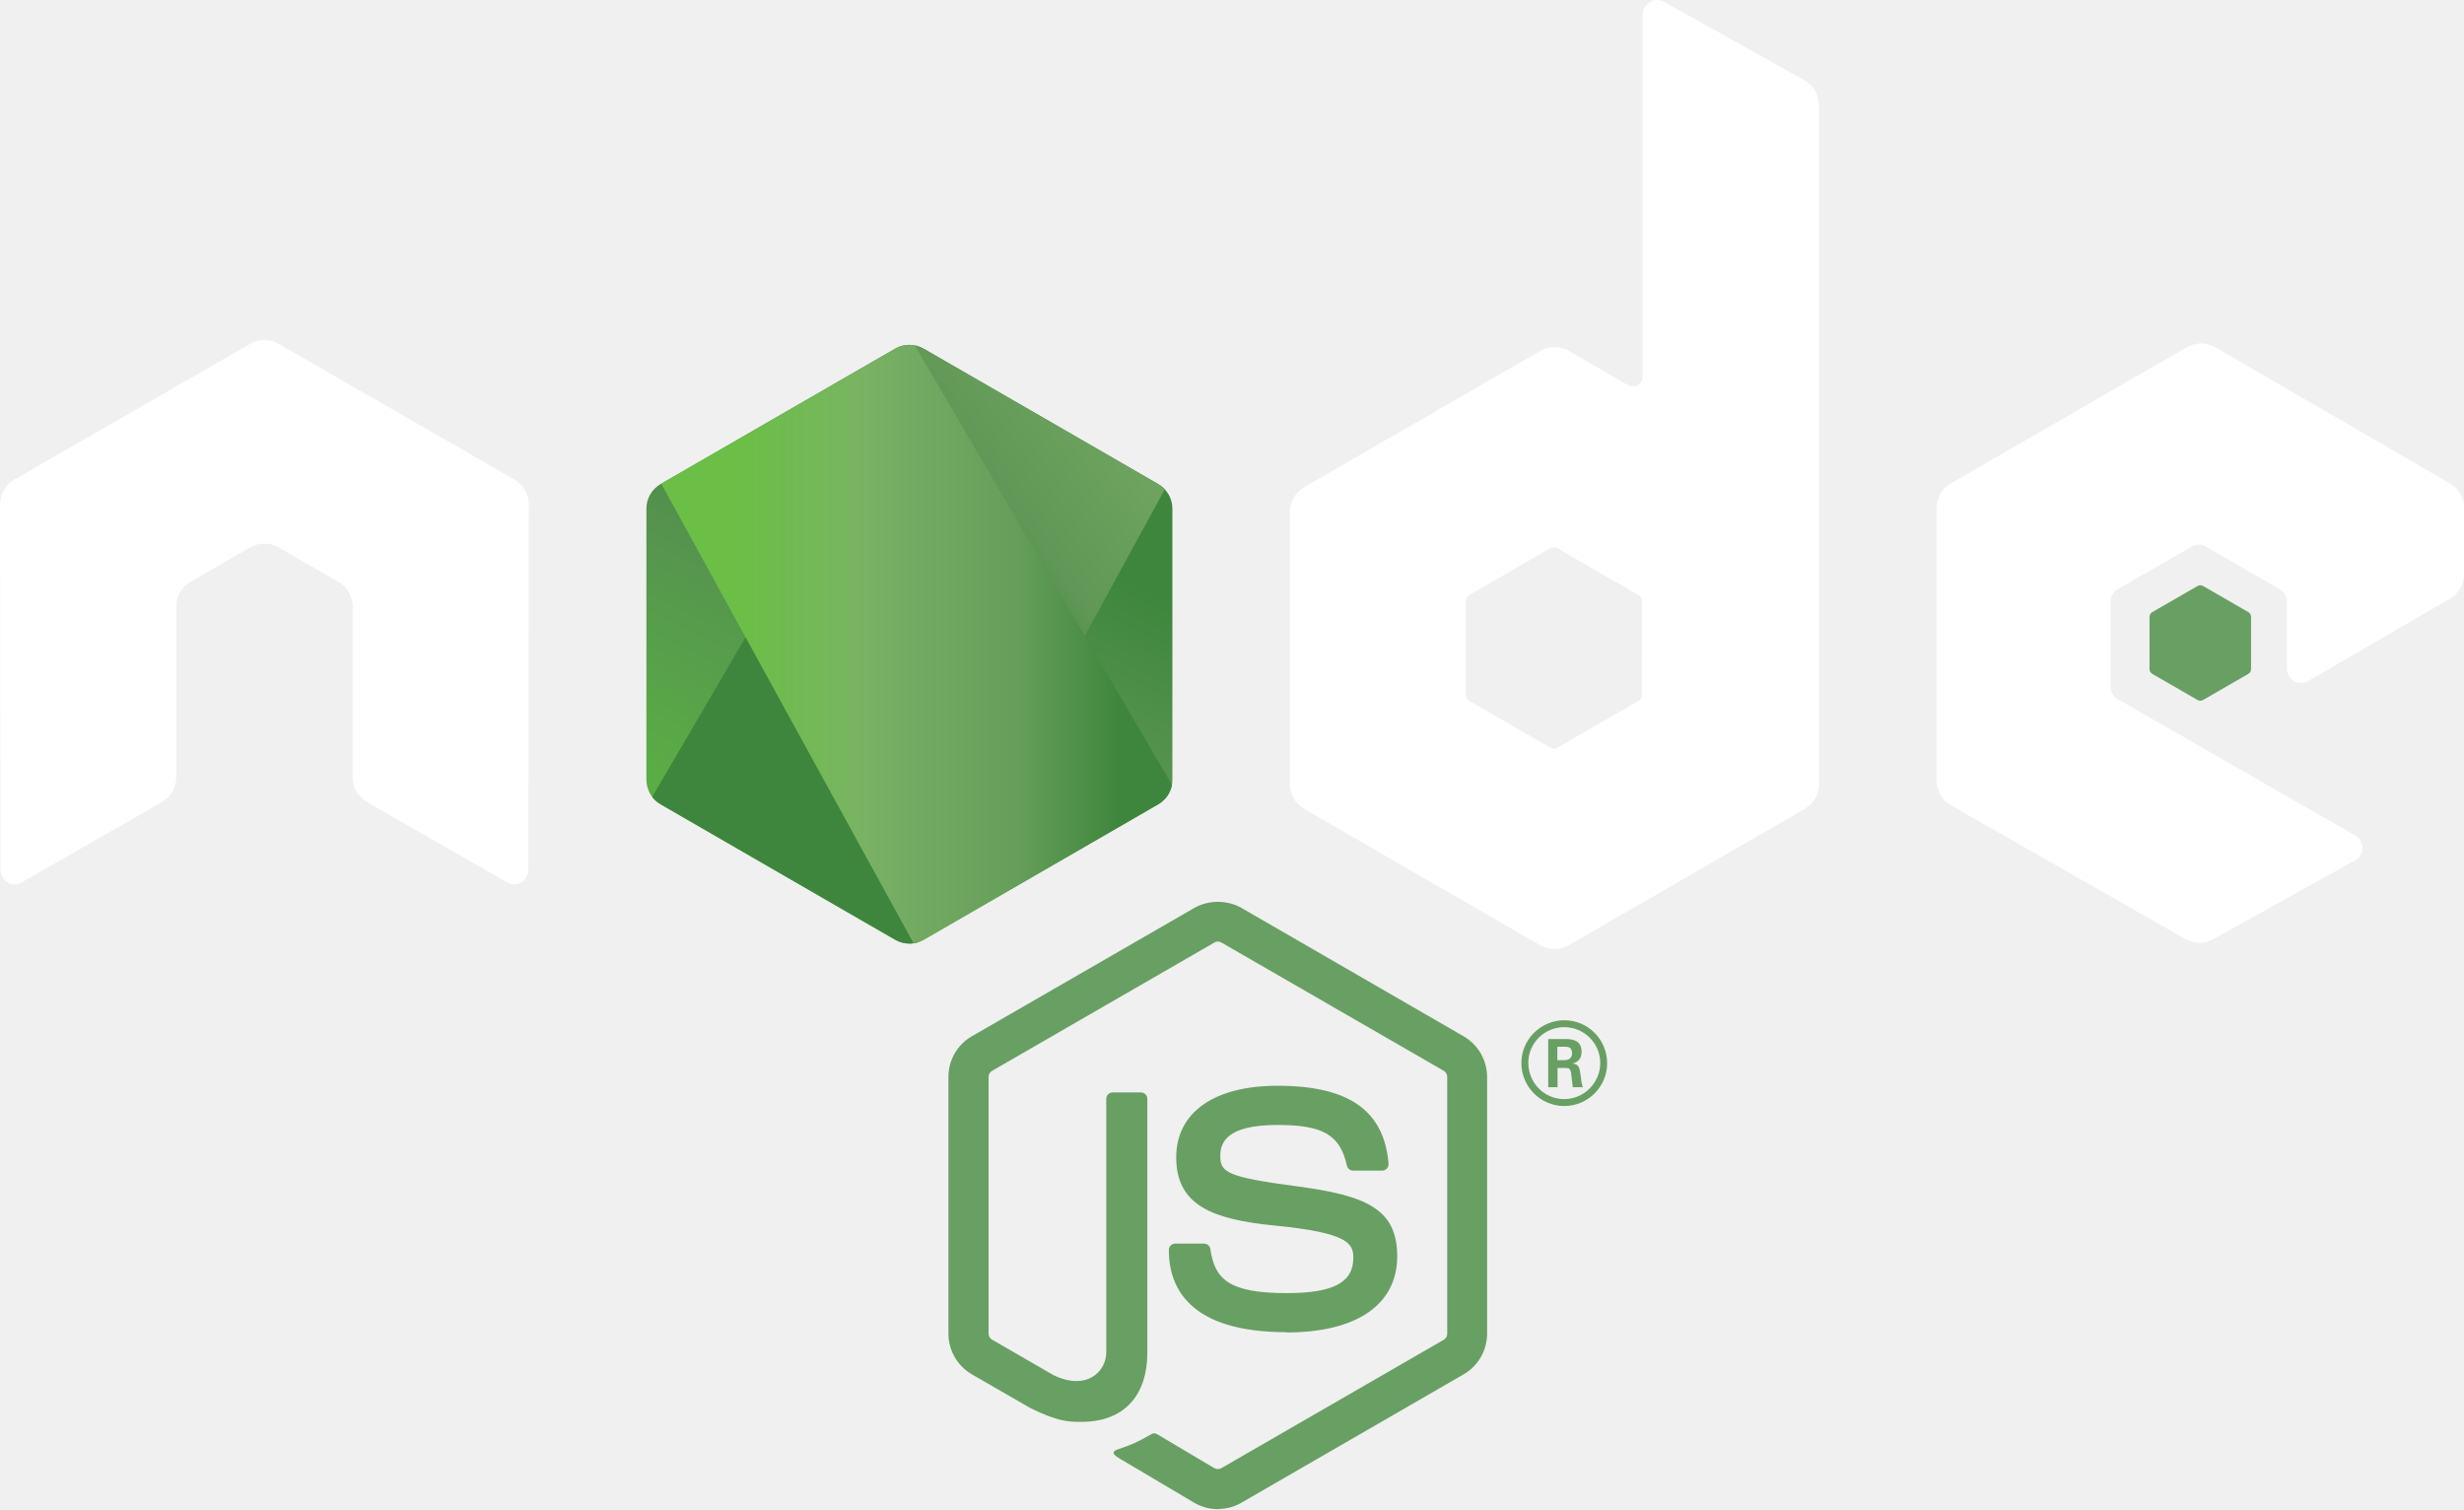
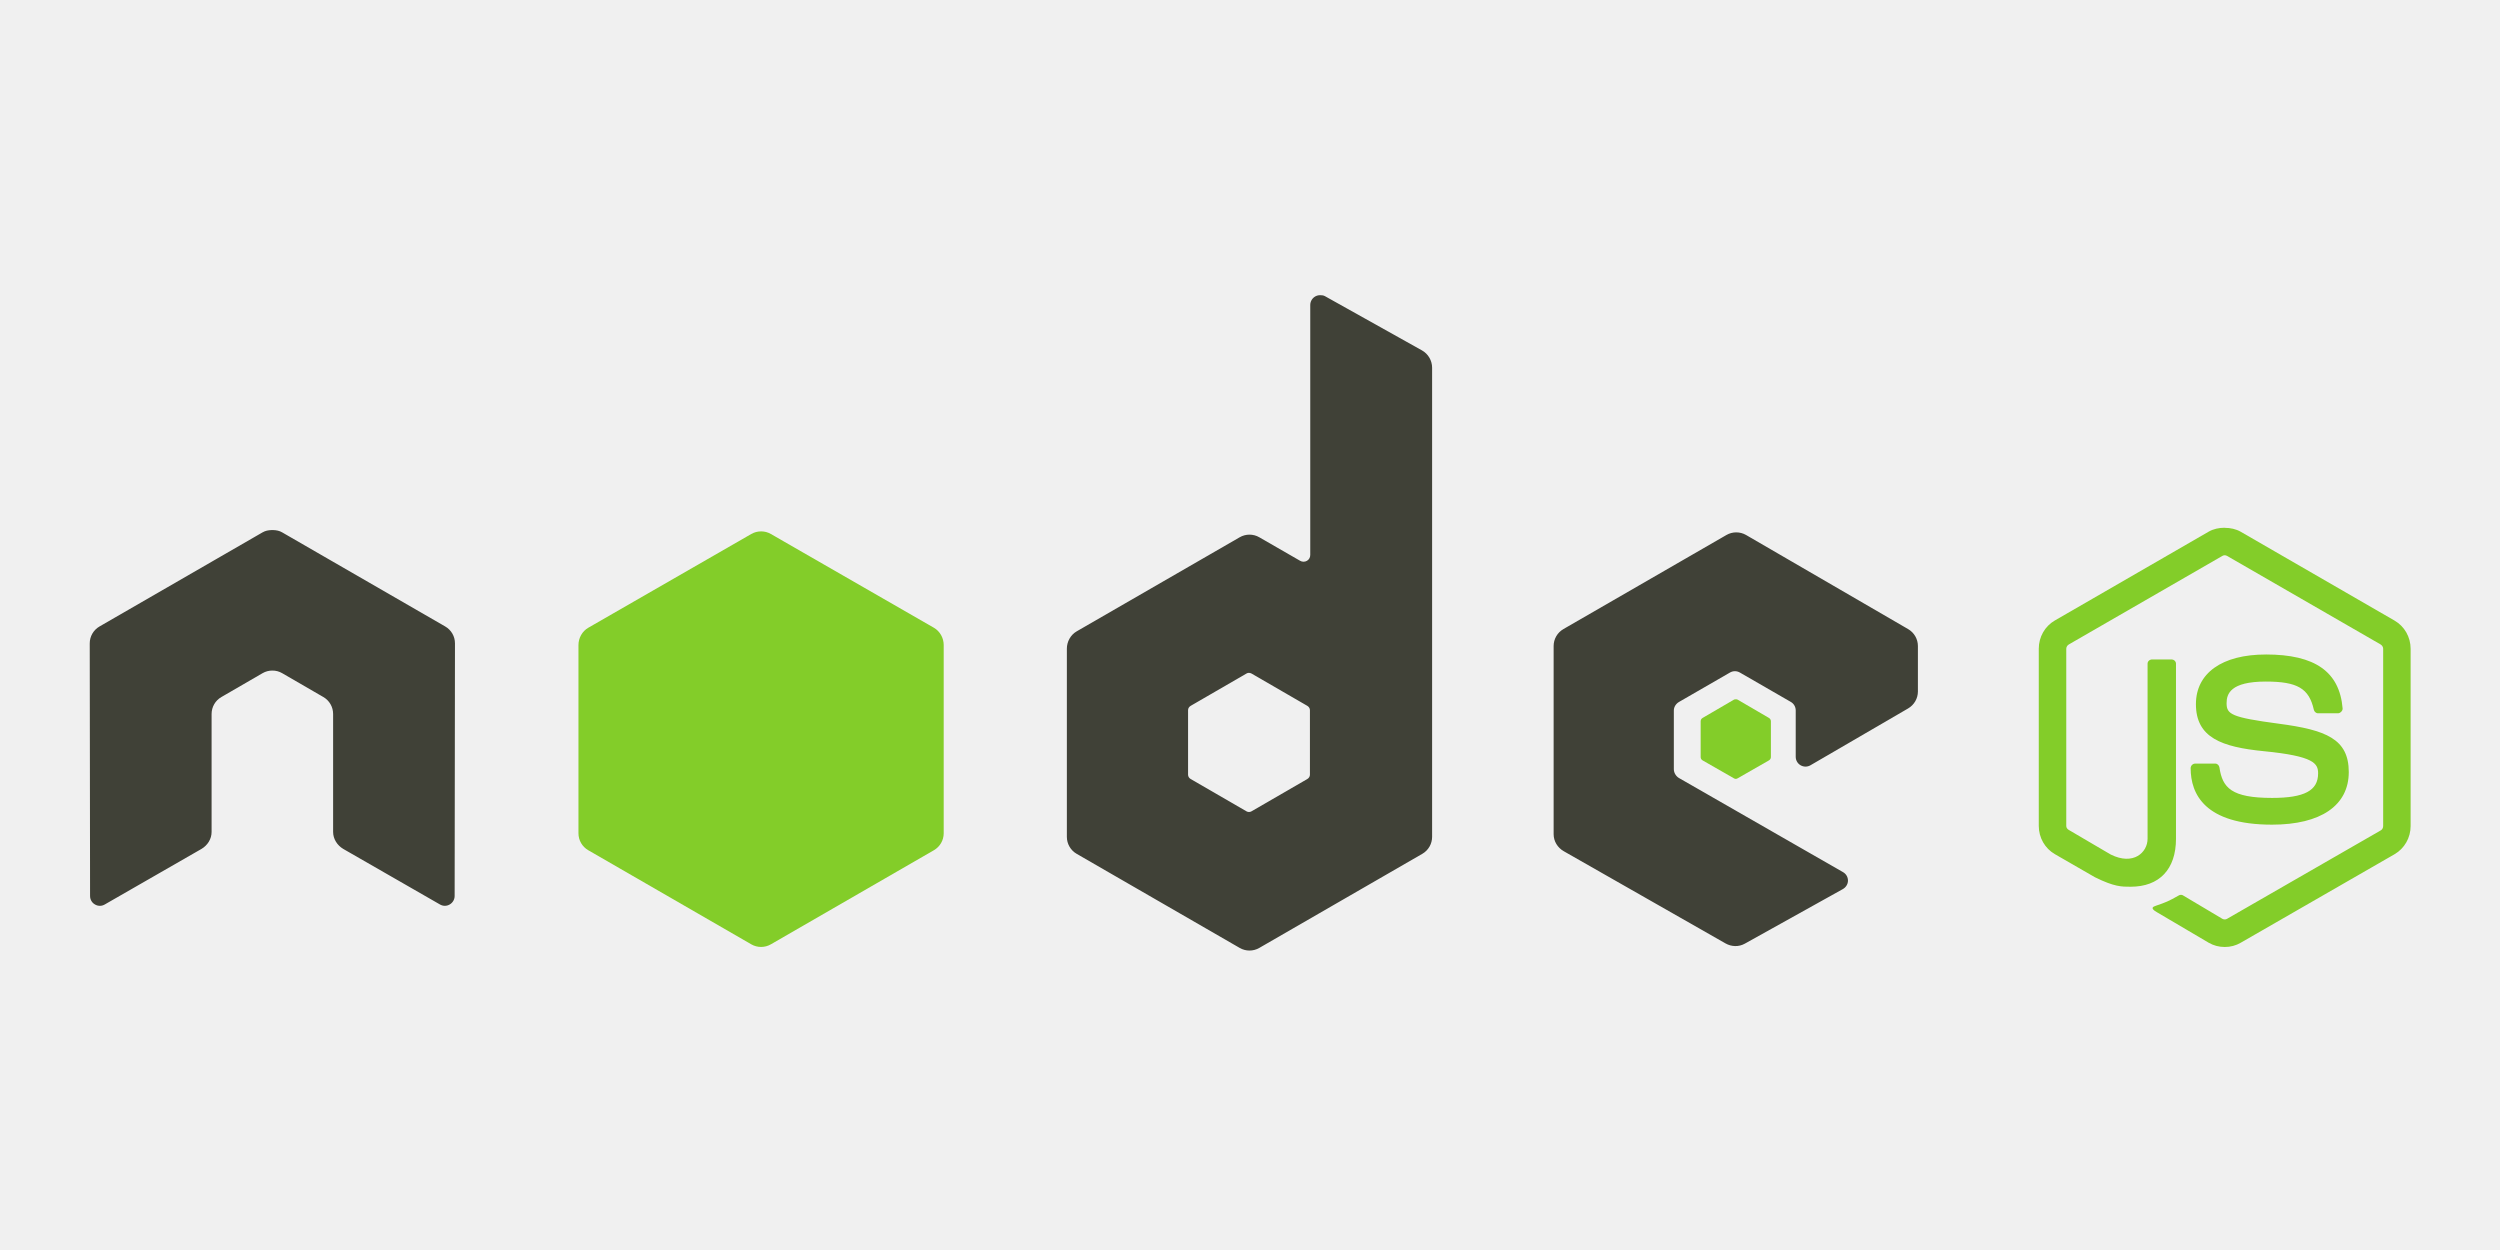
- <svg xmlns="http://www.w3.org/2000/svg" width="589.827" height="361.238" viewBox="0 0 442.37 270.929">
-   <defs>
-     <linearGradient id="b" x1="-.348" x2="1.251" gradientTransform="rotate(116.114 53.1 202.97) scale(86.48)" gradientUnits="userSpaceOnUse">
-       <stop offset=".3" stop-color="#3e863d" />
-       <stop offset=".5" stop-color="#55934f" />
-       <stop offset=".8" stop-color="#5aad45" />
-     </linearGradient>
-     <linearGradient id="d" x1="-.456" x2=".582" gradientTransform="rotate(-36.46 550.846 -214.337) scale(132.798)" gradientUnits="userSpaceOnUse">
-       <stop offset=".57" stop-color="#3e863d" />
-       <stop offset=".72" stop-color="#619857" />
-       <stop offset="1" stop-color="#76ac64" />
-     </linearGradient>
-     <linearGradient id="f" x1=".043" x2=".984" gradientTransform="translate(192.862 279.652) scale(97.417)" gradientUnits="userSpaceOnUse">
-       <stop offset=".16" stop-color="#6bbf47" />
-       <stop offset=".38" stop-color="#79b461" />
-       <stop offset=".47" stop-color="#75ac64" />
-       <stop offset=".7" stop-color="#659e5a" />
-       <stop offset=".9" stop-color="#3e863d" />
-     </linearGradient>
-     <clipPath id="a">
-       <path d="m239.03 226.605-42.13 24.317a5.085 5.085 0 0 0-2.546 4.406v48.668c0 1.817.968 3.496 2.546 4.406l42.133 24.336a5.1 5.1 0 0 0 5.09 0l42.126-24.336a5.096 5.096 0 0 0 2.54-4.406v-48.668c0-1.816-.97-3.496-2.55-4.406l-42.12-24.317a5.123 5.123 0 0 0-5.1 0" />
-     </clipPath>
-     <clipPath id="c">
-       <path d="M195.398 307.086c.403.523.907.976 1.5 1.316l36.14 20.875 6.02 3.46c.9.52 1.926.74 2.934.665.336-.027.672-.09 1-.183l44.434-81.36c-.34-.37-.738-.68-1.184-.94l-27.586-15.93-14.582-8.39a5.318 5.318 0 0 0-1.32-.53zm0 0" />
-     </clipPath>
-     <clipPath id="e">
-       <path d="M241.066 225.953a5.14 5.14 0 0 0-2.035.652l-42.01 24.247 45.3 82.51c.63-.09 1.25-.3 1.81-.624l42.13-24.336a5.105 5.105 0 0 0 2.46-3.476l-46.18-78.89a5.29 5.29 0 0 0-1.03-.102c-.14 0-.28.007-.42.02" />
-     </clipPath>
-   </defs>
-   <path fill="#689f63" d="M218.647 270.93c-1.46 0-2.91-.383-4.19-1.12l-13.337-7.896c-1.992-1.114-1.02-1.508-.363-1.735 2.656-.93 3.195-1.14 6.03-2.75.298-.17.688-.11.993.07l10.246 6.08c.37.2.895.2 1.238 0l39.95-23.06c.37-.21.61-.64.61-1.08v-46.1c0-.46-.24-.87-.618-1.1l-39.934-23.04c-.37-.22-.86-.22-1.23 0l-39.926 23.04c-.387.22-.633.65-.633 1.09v46.1c0 .44.24.86.62 1.07l10.94 6.32c5.94 2.97 9.57-.53 9.57-4.05v-45.5c0-.65.51-1.15 1.16-1.15h5.06c.63 0 1.15.5 1.15 1.15v45.52c0 7.92-4.32 12.47-11.83 12.47-2.31 0-4.13 0-9.21-2.5l-10.48-6.04a8.447 8.447 0 0 1-4.19-7.29v-46.1c0-3 1.6-5.8 4.19-7.28l39.99-23.07c2.53-1.43 5.89-1.43 8.4 0l39.94 23.08a8.428 8.428 0 0 1 4.19 7.28v46.1c0 2.99-1.61 5.78-4.19 7.28l-39.94 23.07a8.397 8.397 0 0 1-4.21 1.12" />
-   <path fill="#689f63" d="M230.987 239.164c-17.48 0-21.145-8.024-21.145-14.754 0-.64.516-1.15 1.157-1.15h5.16c.57 0 1.05.415 1.14.978.78 5.258 3.1 7.91 13.67 7.91 8.42 0 12-1.902 12-6.367 0-2.57-1.02-4.48-14.1-5.76-10.94-1.08-17.7-3.49-17.7-12.24 0-8.06 6.8-12.86 18.19-12.86 12.79 0 19.13 4.44 19.93 13.98a1.164 1.164 0 0 1-1.16 1.26h-5.19c-.54 0-1.01-.38-1.12-.9-1.25-5.53-4.27-7.3-12.48-7.3-9.19 0-10.26 3.2-10.26 5.6 0 2.91 1.26 3.76 13.66 5.4 12.28 1.63 18.11 3.93 18.11 12.56 0 8.7-7.26 13.69-19.92 13.69m48.66-48.89h1.34c1.1 0 1.31-.77 1.31-1.22 0-1.18-.81-1.18-1.26-1.18h-1.38zm-1.63-3.78h2.97c1.02 0 3.02 0 3.02 2.28 0 1.59-1.02 1.92-1.63 2.12 1.19.08 1.27.86 1.43 1.96.08.69.21 1.88.45 2.28h-1.83c-.05-.4-.33-2.6-.33-2.72-.12-.49-.29-.73-.9-.73h-1.51v3.46h-1.67zm-3.57 4.3c0 3.58 2.89 6.48 6.44 6.48 3.58 0 6.47-2.96 6.47-6.48 0-3.59-2.93-6.44-6.48-6.44-3.5 0-6.44 2.81-6.44 6.43m14.16.03c0 4.24-3.47 7.7-7.7 7.7-4.2 0-7.7-3.42-7.7-7.7 0-4.36 3.58-7.7 7.7-7.7 4.15 0 7.69 3.35 7.69 7.7" />
-   <path fill="#fff" fill-rule="evenodd" d="M94.936 90.55c0-1.84-.97-3.53-2.558-4.445l-42.356-24.37a4.946 4.946 0 0 0-2.328-.67h-.438c-.812.03-1.613.25-2.34.67L2.562 86.105A5.154 5.154 0 0 0 0 90.555l.093 65.64c0 .91.47 1.76 1.27 2.21.78.48 1.76.48 2.54 0l25.18-14.42c1.59-.946 2.56-2.618 2.56-4.44V108.88a5.1 5.1 0 0 1 2.555-4.43l10.72-6.174a5.086 5.086 0 0 1 2.56-.688c.876 0 1.77.226 2.544.687l10.715 6.172c1.586.91 2.56 2.6 2.56 4.43v30.663c0 1.82.983 3.5 2.565 4.44l25.164 14.41a2.5 2.5 0 0 0 2.56 0 2.568 2.568 0 0 0 1.268-2.21zm199.868 34.176c0 .457-.243.88-.64 1.106l-14.548 8.386a1.282 1.282 0 0 1-1.277 0l-14.55-8.386c-.4-.227-.64-.65-.64-1.106V107.93c0-.458.24-.88.63-1.11l14.54-8.4c.4-.23.89-.23 1.29 0l14.55 8.4c.4.23.64.652.64 1.11zM298.734.324a2.568 2.568 0 0 0-2.544.027c-.78.46-1.262 1.3-1.262 2.21v65a1.788 1.788 0 0 1-2.684 1.55L281.634 63a5.108 5.108 0 0 0-5.112 0l-42.37 24.453a5.105 5.105 0 0 0-2.56 4.42v48.92c0 1.83.977 3.51 2.56 4.43l42.37 24.47c1.582.91 3.53.91 5.117 0l42.37-24.48c1.58-.92 2.56-2.6 2.56-4.43V18.863a5.128 5.128 0 0 0-2.63-4.47zm141.093 107.164a5.116 5.116 0 0 0 2.543-4.422V91.21c0-1.824-.97-3.507-2.547-4.425l-42.1-24.44a5.113 5.113 0 0 0-5.13 0l-42.36 24.45c-1.59.92-2.56 2.6-2.56 4.43v48.9c0 1.84.99 3.54 2.58 4.45l42.09 23.99c1.55.89 3.45.9 5.02.03l25.46-14.15c.8-.45 1.31-1.3 1.31-2.22 0-.92-.49-1.78-1.29-2.23l-42.62-24.46c-.8-.45-1.29-1.3-1.29-2.21v-15.34c0-.916.48-1.76 1.28-2.216l13.26-7.65c.79-.46 1.76-.46 2.55 0l13.27 7.65c.79.45 1.28 1.3 1.28 2.21v12.06c0 .91.49 1.76 1.28 2.22.79.45 1.77.45 2.56-.01zm0 0" />
-   <path fill="#689f63" fill-rule="evenodd" d="M394.538 105.2a.97.97 0 0 1 .98 0l8.13 4.69c.304.176.49.5.49.85v9.39c0 .35-.186.674-.49.85l-8.13 4.69a.97.97 0 0 1-.98 0l-8.125-4.69a.979.979 0 0 1-.5-.85v-9.39c0-.35.18-.674.49-.85zm0 0" />
-   <g clip-path="url(#a)" transform="translate(-78.306 -164.016)">
-     <path fill="url(#b)" d="m331.363 246.793-118.715-58.19-60.87 124.174L270.49 370.97zm0 0" />
-   </g>
-   <g clip-path="url(#c)" transform="translate(-78.306 -164.016)">
-     <path fill="url(#d)" d="m144.07 264.004 83.825 113.453 110.86-81.906-83.83-113.45zm0 0" />
-   </g>
-   <g clip-path="url(#e)" transform="translate(-78.306 -164.016)">
-     <path fill="url(#f)" d="M197.02 225.934v107.43h91.683v-107.43zm0 0" />
+ <svg xmlns="http://www.w3.org/2000/svg" width="120" height="60" preserveAspectRatio="xMidYMid">
+   <g transform="matrix(.217946 0 0 .217946 4.120542 14.08555)">
+     <path d="M471.05 51.6c-1.245 0-2.455.257-3.526.863l-33.888 19.57c-2.193 1.263-3.526 3.65-3.526 6.188v39.07c0 2.537 1.333 4.92 3.526 6.187l8.85 5.1c4.3 2.12 5.886 2.086 7.843 2.086 6.366 0 10-3.863 10-10.577V81.542c0-.545-.472-.935-1.007-.935h-4.245c-.544 0-1.007.4-1.007.935v38.565c0 2.976-3.1 5.97-8.13 3.454l-9.2-5.396c-.325-.177-.576-.5-.576-.863v-39.07c0-.37.248-.748.576-.935l33.817-19.5c.317-.182.694-.182 1.007 0l33.817 19.5c.322.193.576.553.576.935v39.07c0 .373-.187.755-.504.935l-33.888 19.5c-.3.173-.7.173-1.007 0l-8.706-5.18c-.26-.152-.613-.14-.863 0-2.403 1.362-2.855 1.52-5.108 2.302-.555.193-1.4.494.288 1.44l11.368 6.7c1.082.626 2.288.935 3.526.935 1.255 0 2.443-.3 3.526-.935l33.888-19.5c2.193-1.276 3.526-3.65 3.526-6.187v-39.07c0-2.538-1.333-4.92-3.526-6.188l-33.888-19.57c-1.062-.606-2.28-.863-3.526-.863zm9.066 27.918c-9.65 0-15.397 4.107-15.397 10.936 0 7.4 5.704 9.444 14.966 10.36 11.08 1.085 11.944 2.712 11.944 4.893 0 3.783-3.016 5.396-10.145 5.396-8.956 0-10.925-2.236-11.584-6.7-.078-.478-.446-.863-.935-.863h-4.4a1.03 1.03 0 0 0-1.007 1.007c0 5.703 3.102 12.447 17.916 12.447 10.723 0 16.908-4.2 16.908-11.584 0-7.3-4.996-9.273-15.397-10.65-10.5-1.4-11.512-2.07-11.512-4.533 0-2.032.85-4.75 8.634-4.75 6.953 0 9.523 1.5 10.577 6.188.092.44.48.8.935.8h4.4c.27 0 .532-.166.72-.36.184-.207.314-.44.288-.72-.68-8.074-6.064-11.872-16.908-11.872z" fill="#83cd29" />
+     <path d="M271.82.383a2.18 2.18 0 0 0-1.079.288 2.18 2.18 0 0 0-1.079 1.871v55.042c0 .54-.252 1.024-.72 1.295a1.5 1.5 0 0 1-1.511 0l-8.994-5.18a4.31 4.31 0 0 0-4.317 0L218.218 74.42c-1.342.774-2.16 2.264-2.16 3.813v41.443a4.31 4.31 0 0 0 2.159 3.741l35.903 20.722a4.3 4.3 0 0 0 4.317 0l35.903-20.722a4.31 4.31 0 0 0 2.159-3.741V16.356c0-1.572-.858-3.047-2.23-3.813L272.9.598c-.336-.187-.708-.22-1.08-.216zM40.86 52.115c-.685.028-1.328.147-1.943.504L3.015 73.34a4.3 4.3 0 0 0-2.158 3.741L.93 132.7c0 .774.4 1.492 1.08 1.87.667.4 1.494.4 2.158 0l21.297-12.232c1.35-.8 2.23-2.196 2.23-3.74V92.623c0-1.55.815-2.97 2.16-3.74l9.066-5.252a4.25 4.25 0 0 1 2.158-.576 4.24 4.24 0 0 1 2.159.576L52.3 88.88c1.343.77 2.158 2.192 2.158 3.74v25.974c0 1.546.9 2.95 2.23 3.74l21.297 12.232c.67.4 1.495.4 2.158 0 .66-.38 1.08-1.097 1.08-1.87l.072-55.617a4.28 4.28 0 0 0-2.158-3.741L43.235 52.618c-.607-.356-1.253-.476-1.943-.504h-.43zm322.624.504a4.29 4.29 0 0 0-2.159.576l-35.903 20.722c-1.34.775-2.16 2.192-2.16 3.74V119.1c0 1.558.878 2.97 2.23 3.74l35.615 20.3c1.315.75 2.92.807 4.245.07l21.585-12.016c.685-.38 1.148-1.09 1.15-1.87s-.403-1.482-1.08-1.87l-36.12-20.722c-.676-.386-1.15-1.167-1.15-1.943V91.83c0-.774.48-1.484 1.15-1.87l11.224-6.476c.668-.386 1.488-.386 2.16 0L375.5 89.96a2.15 2.15 0 0 1 1.079 1.87v10.217a2.15 2.15 0 0 0 1.079 1.87c.673.388 1.488.39 2.16 0L401.33 91.4c1.335-.776 2.16-2.197 2.16-3.74v-10a4.32 4.32 0 0 0-2.159-3.741l-35.687-20.722a4.28 4.28 0 0 0-2.159-.576zm-107.35 30.94a1.21 1.21 0 0 1 .576.143l12.303 7.123c.334.193.576.55.576.935v14.246c0 .387-.24.743-.576.935l-12.303 7.123c-.335.19-.744.19-1.08 0l-12.303-7.123c-.335-.193-.576-.55-.576-.935V91.758c0-.386.242-.74.576-.935l12.303-7.122c.168-.097.316-.143.504-.143v-.001z" fill="#404137" />
+     <path d="M148.714 52.402a4.31 4.31 0 0 0-2.16.576l-35.903 20.65c-1.342.774-2.158 2.265-2.158 3.813v41.443a4.3 4.3 0 0 0 2.158 3.74l35.903 20.722a4.3 4.3 0 0 0 4.317 0l35.903-20.722a4.31 4.31 0 0 0 2.159-3.741V77.44c0-1.55-.816-3.04-2.16-3.813l-35.903-20.65a4.27 4.27 0 0 0-2.16-.576zm214.7 36.983c-.143 0-.302 0-.432.07l-6.907 4.03a.84.84 0 0 0-.432.719v7.915c0 .298.173.57.432.72l6.907 3.957a.75.75 0 0 0 .79 0l6.907-3.957c.256-.147.432-.422.432-.72v-7.915c0-.298-.175-.57-.432-.72l-6.907-4.03c-.128-.076-.216-.07-.36-.07z" fill="#83cd29" />
  </g>
</svg>
